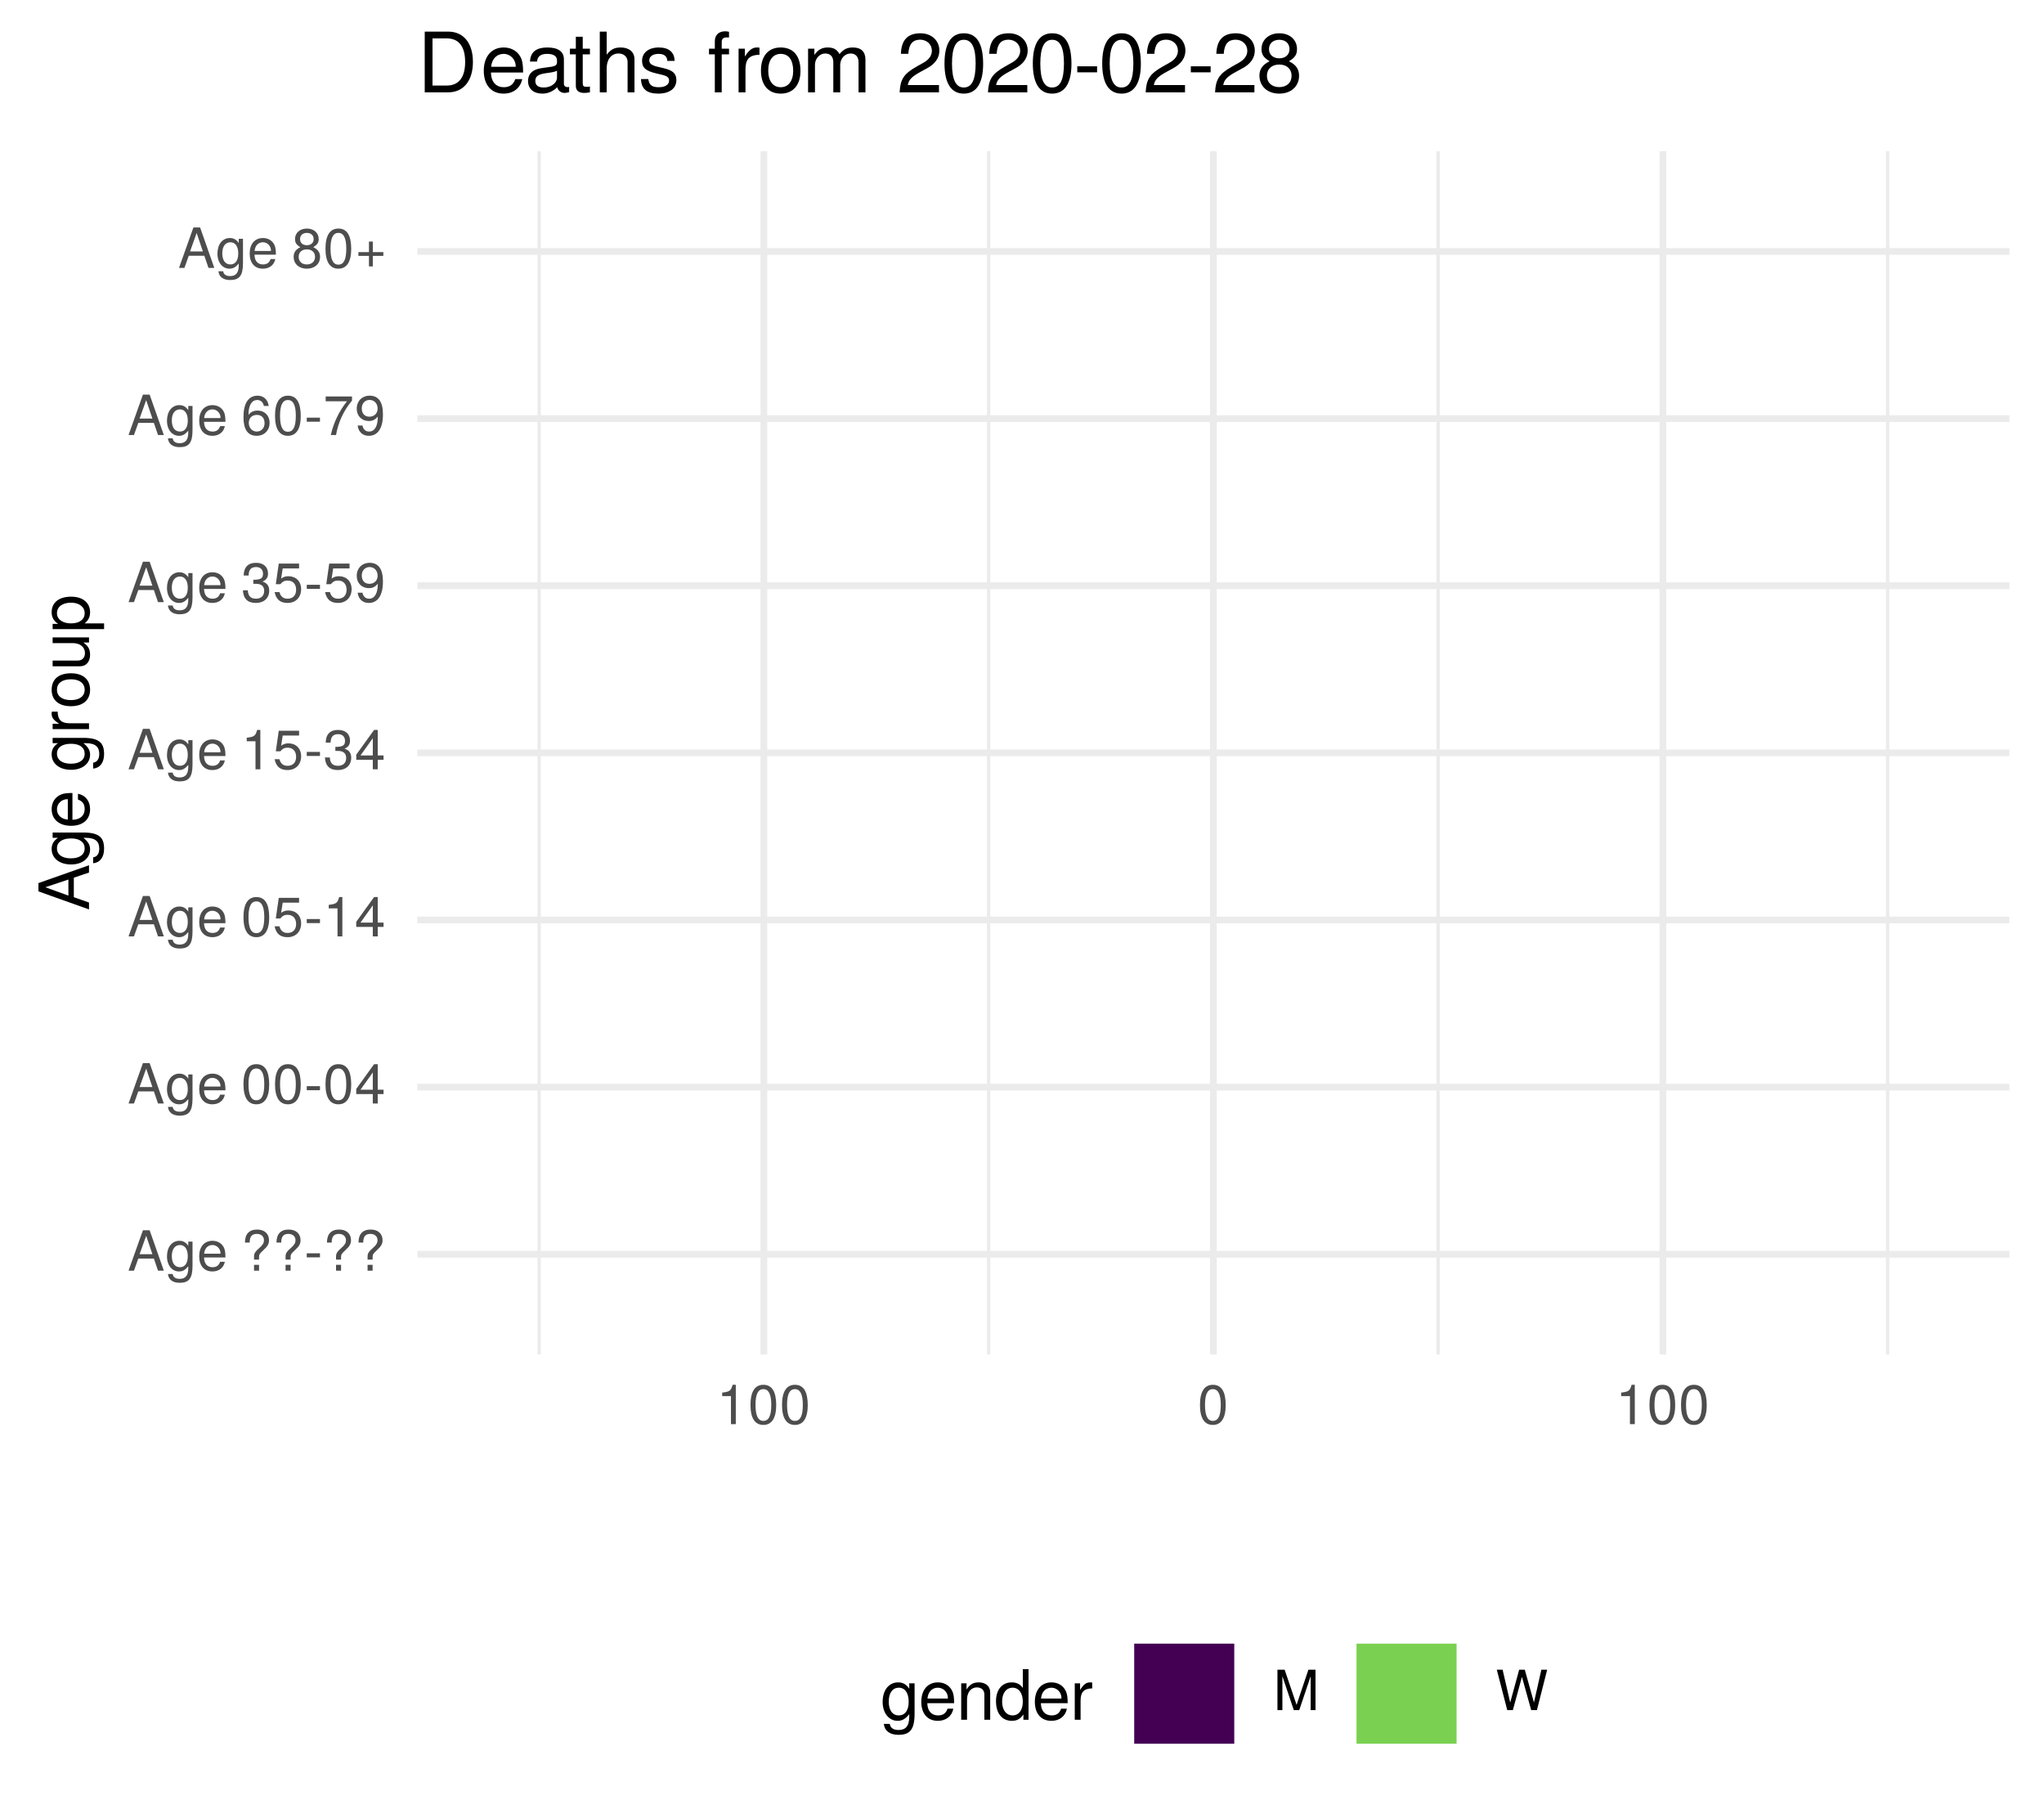
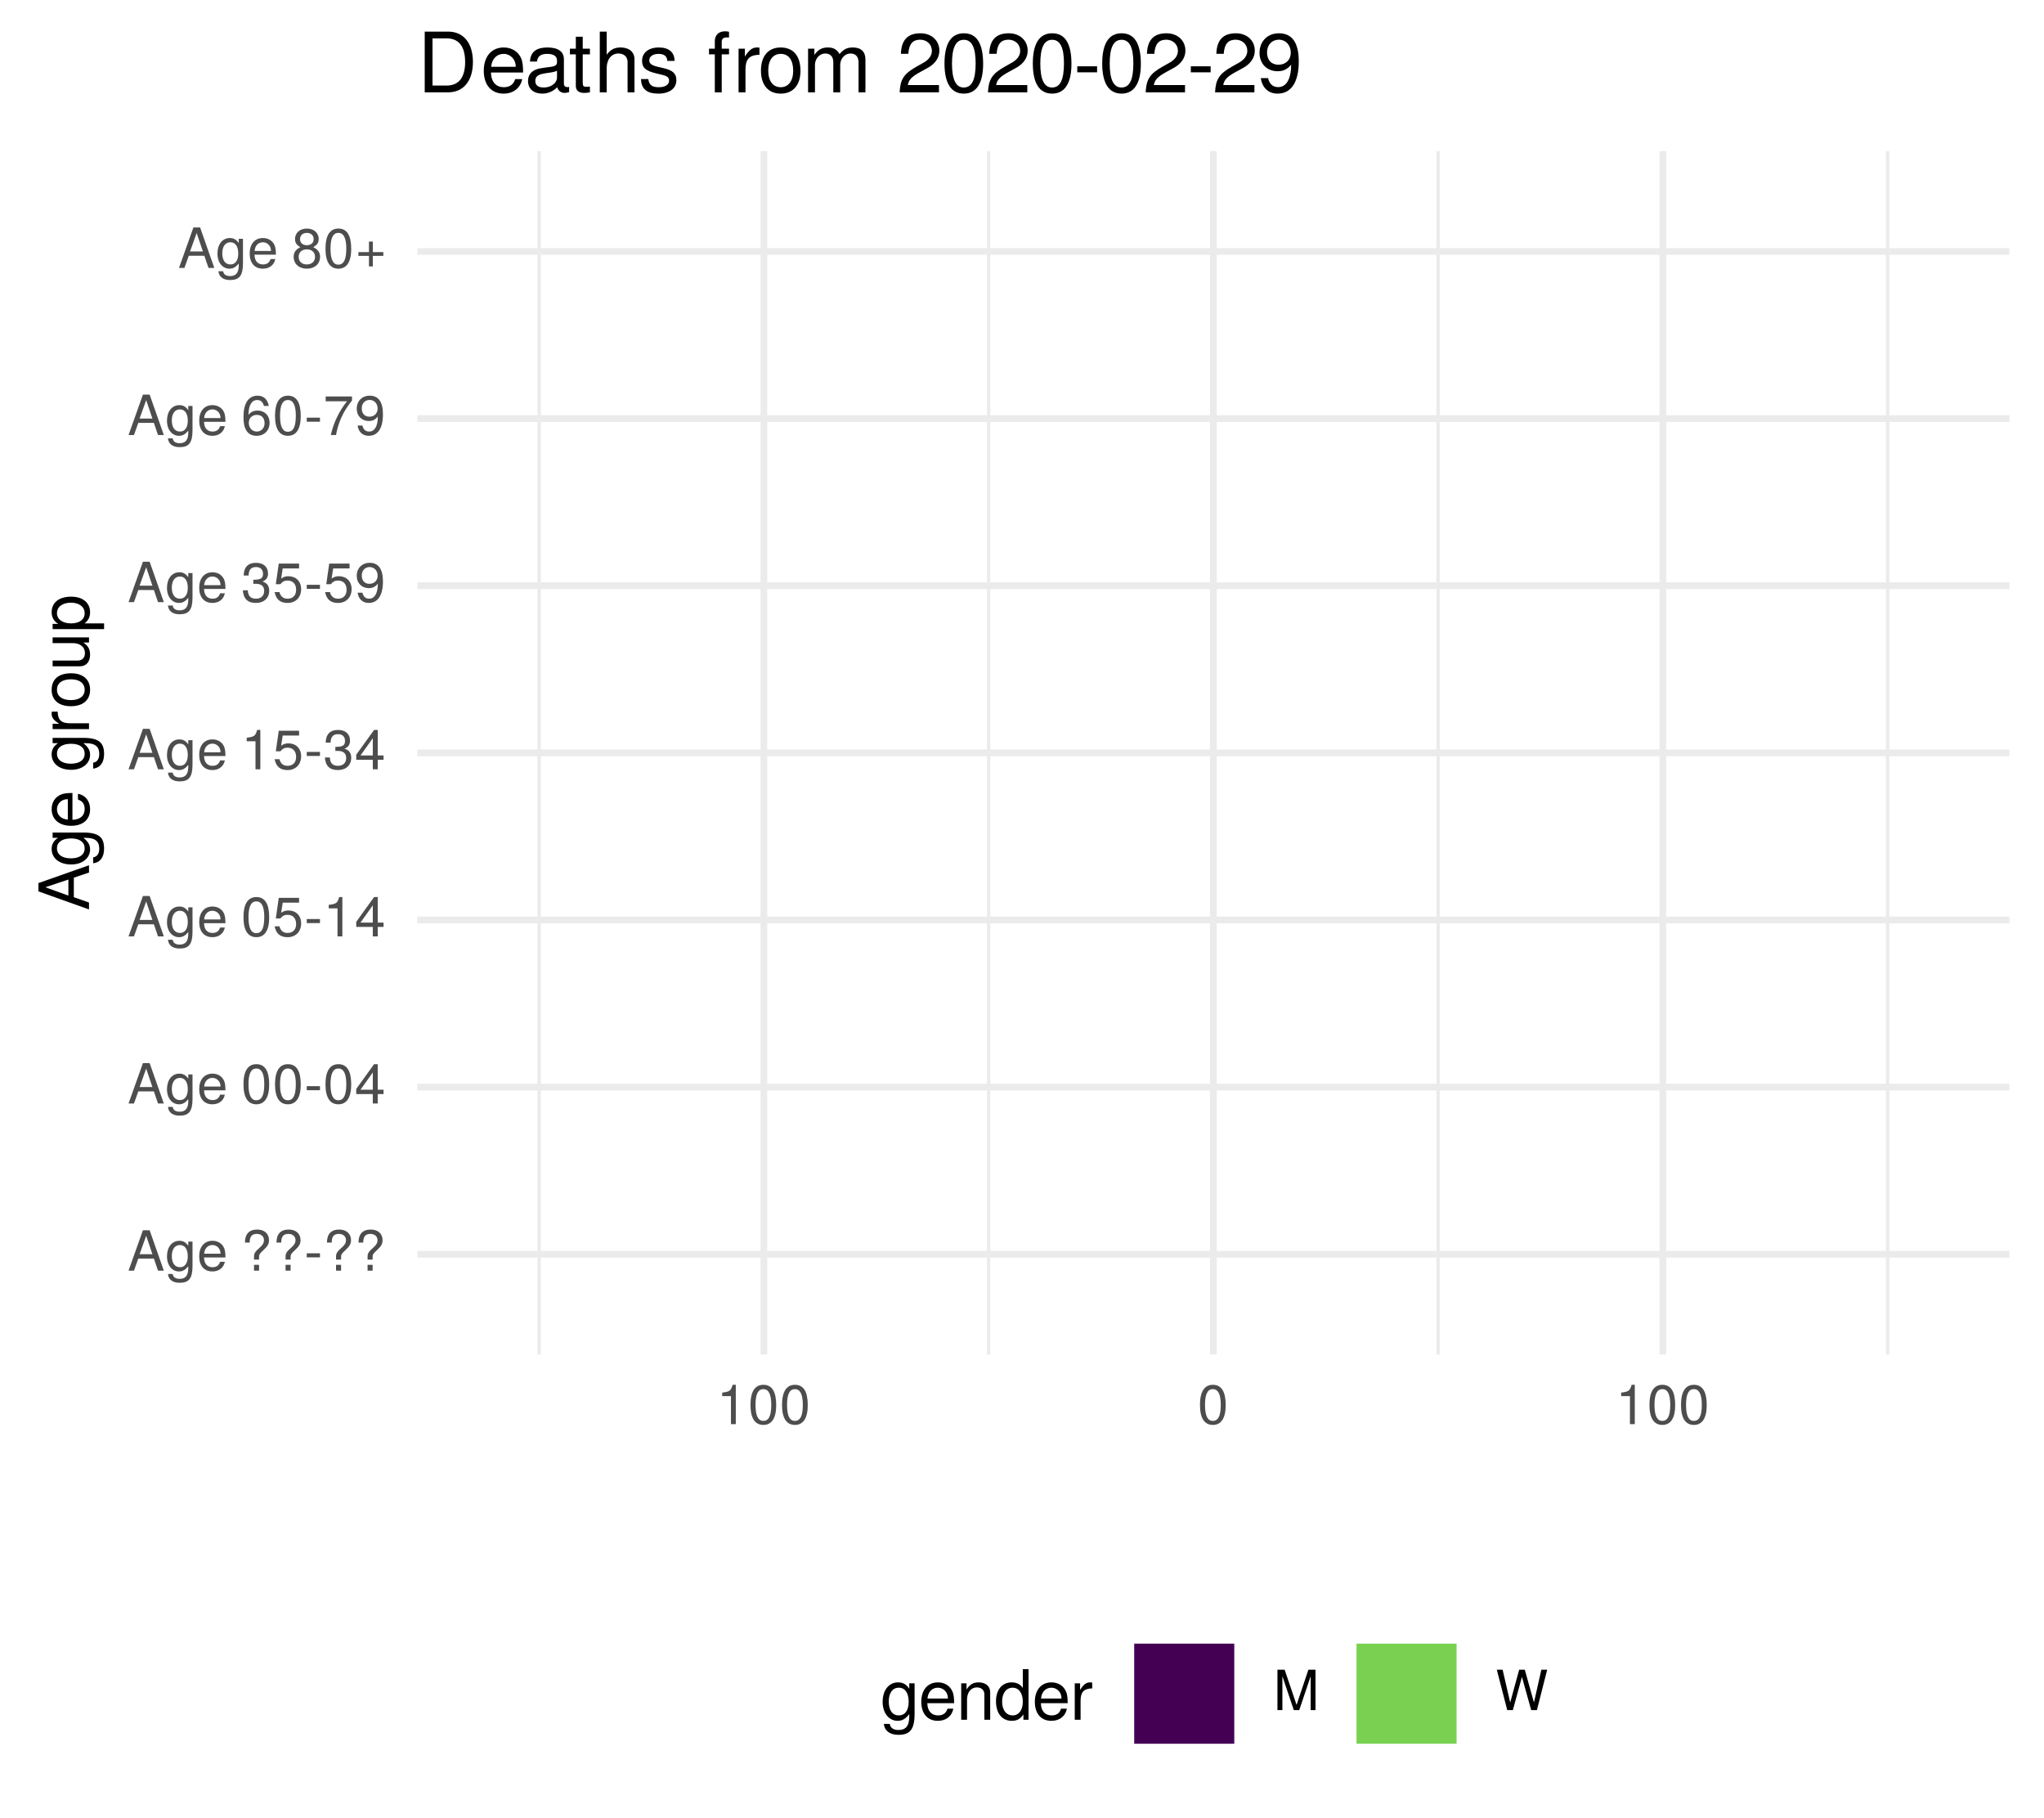
<svg xmlns="http://www.w3.org/2000/svg" xmlns:xlink="http://www.w3.org/1999/xlink" width="324pt" height="288pt" viewBox="0 0 324 288" version="1.1">
  <defs>
    <g>
      <symbol overflow="visible" id="glyph0-0">
        <path style="stroke:none;" d="" />
      </symbol>
      <symbol overflow="visible" id="glyph0-1">
        <path style="stroke:none;" d="M 5.75 0 L 3.5 -6.406 L 2.438 -6.406 L 0.156 0 L 1.016 0 L 1.703 -1.922 L 4.172 -1.922 L 4.828 0 Z M 3.938 -2.609 L 1.906 -2.609 L 2.953 -5.531 Z M 3.938 -2.609 " />
      </symbol>
      <symbol overflow="visible" id="glyph0-2">
        <path style="stroke:none;" d="M 4.297 -0.75 L 4.297 -4.609 L 3.625 -4.609 L 3.625 -3.938 C 3.25 -4.484 2.812 -4.734 2.219 -4.734 C 1.047 -4.734 0.25 -3.75 0.25 -2.266 C 0.25 -0.812 1.078 0.125 2.156 0.125 C 2.734 0.125 3.141 -0.109 3.625 -0.688 L 3.625 -0.391 C 3.625 0.828 3.125 1.297 2.266 1.297 C 1.688 1.297 1.234 1.094 1.156 0.531 L 0.406 0.531 C 0.484 1.406 1.156 1.922 2.25 1.922 C 3.688 1.922 4.297 1.281 4.297 -0.75 Z M 3.547 -2.281 C 3.547 -1.172 3.078 -0.547 2.312 -0.547 C 1.5 -0.547 1.016 -1.188 1.016 -2.312 C 1.016 -3.406 1.516 -4.062 2.297 -4.062 C 3.094 -4.062 3.547 -3.391 3.547 -2.281 Z M 3.547 -2.281 " />
      </symbol>
      <symbol overflow="visible" id="glyph0-3">
        <path style="stroke:none;" d="M 4.516 -2.094 C 4.516 -2.766 4.453 -3.188 4.328 -3.531 C 4.031 -4.281 3.328 -4.734 2.469 -4.734 C 1.172 -4.734 0.359 -3.797 0.359 -2.281 C 0.359 -0.766 1.156 0.125 2.453 0.125 C 3.5 0.125 4.234 -0.469 4.422 -1.406 L 3.672 -1.406 C 3.469 -0.797 3.062 -0.547 2.469 -0.547 C 1.703 -0.547 1.141 -1.031 1.125 -2.094 Z M 3.734 -2.75 C 3.734 -2.75 3.734 -2.703 3.719 -2.688 L 1.141 -2.688 C 1.203 -3.516 1.719 -4.062 2.453 -4.062 C 3.172 -4.062 3.734 -3.469 3.734 -2.75 Z M 3.734 -2.75 " />
      </symbol>
      <symbol overflow="visible" id="glyph0-4">
        <path style="stroke:none;" d="" />
      </symbol>
      <symbol overflow="visible" id="glyph0-5">
        <path style="stroke:none;" d="M 4.422 -4.828 C 4.422 -5.859 3.688 -6.516 2.547 -6.516 C 1.281 -6.516 0.609 -5.812 0.609 -4.453 L 1.359 -4.453 C 1.359 -5.422 1.719 -5.828 2.5 -5.828 C 3.172 -5.828 3.625 -5.422 3.625 -4.828 C 3.625 -4.422 3.438 -4.078 2.969 -3.672 C 2.453 -3.203 2.453 -3.203 2.297 -3 C 2.109 -2.75 2.047 -2.547 2.047 -2.234 L 2.047 -1.75 L 2.844 -1.75 L 2.844 -2.156 C 2.844 -2.547 2.938 -2.703 3.531 -3.25 C 4.203 -3.859 4.422 -4.25 4.422 -4.828 Z M 2.844 0 L 2.844 -0.922 L 2.047 -0.922 L 2.047 0 Z M 2.844 0 " />
      </symbol>
      <symbol overflow="visible" id="glyph0-6">
        <path style="stroke:none;" d="M 2.5 -2.109 L 2.5 -2.75 L 0.406 -2.75 L 0.406 -2.109 Z M 2.5 -2.109 " />
      </symbol>
      <symbol overflow="visible" id="glyph0-7">
        <path style="stroke:none;" d="M 4.453 -3 C 4.453 -5.156 3.781 -6.234 2.422 -6.234 C 1.078 -6.234 0.375 -5.141 0.375 -3.047 C 0.375 -0.953 1.078 0.125 2.422 0.125 C 3.734 0.125 4.453 -0.953 4.453 -3 Z M 3.672 -3.062 C 3.672 -1.297 3.266 -0.516 2.406 -0.516 C 1.578 -0.516 1.172 -1.344 1.172 -3.047 C 1.172 -4.75 1.578 -5.547 2.422 -5.547 C 3.25 -5.547 3.672 -4.734 3.672 -3.062 Z M 3.672 -3.062 " />
      </symbol>
      <symbol overflow="visible" id="glyph0-8">
        <path style="stroke:none;" d="M 4.578 -1.5 L 4.578 -2.188 L 3.656 -2.188 L 3.656 -6.234 L 3.078 -6.234 L 0.25 -2.312 L 0.25 -1.5 L 2.875 -1.5 L 2.875 0 L 3.656 0 L 3.656 -1.5 Z M 2.875 -2.188 L 0.922 -2.188 L 2.875 -4.922 Z M 2.875 -2.188 " />
      </symbol>
      <symbol overflow="visible" id="glyph0-9">
        <path style="stroke:none;" d="M 4.516 -2.062 C 4.516 -3.297 3.688 -4.109 2.5 -4.109 C 2.062 -4.109 1.703 -4 1.344 -3.734 L 1.594 -5.344 L 4.188 -5.344 L 4.188 -6.109 L 0.969 -6.109 L 0.5 -2.844 L 1.219 -2.844 C 1.578 -3.266 1.875 -3.422 2.359 -3.422 C 3.188 -3.422 3.719 -2.891 3.719 -1.969 C 3.719 -1.062 3.203 -0.547 2.359 -0.547 C 1.688 -0.547 1.266 -0.891 1.078 -1.594 L 0.312 -1.594 C 0.562 -0.359 1.266 0.125 2.375 0.125 C 3.641 0.125 4.516 -0.75 4.516 -2.062 Z M 4.516 -2.062 " />
      </symbol>
      <symbol overflow="visible" id="glyph0-10">
        <path style="stroke:none;" d="M 3.047 0 L 3.047 -6.234 L 2.547 -6.234 C 2.266 -5.281 2.094 -5.141 0.891 -5 L 0.891 -4.438 L 2.281 -4.438 L 2.281 0 Z M 3.047 0 " />
      </symbol>
      <symbol overflow="visible" id="glyph0-11">
        <path style="stroke:none;" d="M 4.453 -1.812 C 4.453 -2.562 4.141 -3.016 3.391 -3.266 C 3.969 -3.5 4.266 -3.891 4.266 -4.516 C 4.266 -5.594 3.547 -6.234 2.359 -6.234 C 1.109 -6.234 0.438 -5.547 0.406 -4.219 L 1.188 -4.219 C 1.203 -5.141 1.578 -5.562 2.375 -5.562 C 3.062 -5.562 3.469 -5.156 3.469 -4.5 C 3.469 -3.828 3.188 -3.547 1.938 -3.547 L 1.938 -2.906 L 2.359 -2.906 C 3.219 -2.906 3.656 -2.5 3.656 -1.797 C 3.656 -1.016 3.172 -0.547 2.359 -0.547 C 1.516 -0.547 1.109 -0.969 1.062 -1.875 L 0.281 -1.875 C 0.375 -0.5 1.062 0.125 2.344 0.125 C 3.625 0.125 4.453 -0.641 4.453 -1.812 Z M 4.453 -1.812 " />
      </symbol>
      <symbol overflow="visible" id="glyph0-12">
        <path style="stroke:none;" d="M 4.484 -3.266 C 4.484 -5.219 3.797 -6.234 2.375 -6.234 C 1.188 -6.234 0.328 -5.391 0.328 -4.172 C 0.328 -3.016 1.125 -2.219 2.25 -2.219 C 2.844 -2.219 3.266 -2.438 3.672 -2.922 C 3.672 -1.406 3.172 -0.547 2.281 -0.547 C 1.734 -0.547 1.359 -0.891 1.234 -1.5 L 0.469 -1.5 C 0.609 -0.469 1.281 0.125 2.234 0.125 C 3.688 0.125 4.484 -1.109 4.484 -3.266 Z M 3.641 -4.188 C 3.641 -3.422 3.094 -2.906 2.344 -2.906 C 1.594 -2.906 1.125 -3.391 1.125 -4.234 C 1.125 -5.016 1.656 -5.562 2.359 -5.562 C 3.094 -5.562 3.641 -5 3.641 -4.188 Z M 3.641 -4.188 " />
      </symbol>
      <symbol overflow="visible" id="glyph0-13">
        <path style="stroke:none;" d="M 4.516 -1.938 C 4.516 -3.094 3.719 -3.875 2.609 -3.875 C 1.984 -3.875 1.5 -3.641 1.172 -3.188 C 1.172 -4.703 1.672 -5.547 2.562 -5.547 C 3.109 -5.547 3.484 -5.203 3.609 -4.609 L 4.375 -4.609 C 4.234 -5.625 3.562 -6.234 2.609 -6.234 C 1.156 -6.234 0.375 -5.016 0.375 -2.844 C 0.375 -0.891 1.047 0.125 2.469 0.125 C 3.656 0.125 4.516 -0.719 4.516 -1.938 Z M 3.719 -1.875 C 3.719 -1.094 3.188 -0.547 2.484 -0.547 C 1.766 -0.547 1.219 -1.125 1.219 -1.922 C 1.219 -2.688 1.734 -3.188 2.5 -3.188 C 3.25 -3.188 3.719 -2.703 3.719 -1.875 Z M 3.719 -1.875 " />
      </symbol>
      <symbol overflow="visible" id="glyph0-14">
        <path style="stroke:none;" d="M 4.578 -5.453 L 4.578 -6.109 L 0.406 -6.109 L 0.406 -5.344 L 3.781 -5.344 C 2.531 -3.781 1.656 -1.953 1.219 0 L 2.047 0 C 2.391 -2.016 3.266 -3.891 4.578 -5.453 Z M 4.578 -5.453 " />
      </symbol>
      <symbol overflow="visible" id="glyph0-15">
        <path style="stroke:none;" d="M 4.516 -1.766 C 4.516 -2.453 4.156 -2.938 3.438 -3.281 C 4.078 -3.672 4.297 -3.984 4.297 -4.578 C 4.297 -5.547 3.531 -6.234 2.422 -6.234 C 1.312 -6.234 0.547 -5.547 0.547 -4.578 C 0.547 -4 0.75 -3.672 1.391 -3.281 C 0.672 -2.938 0.328 -2.453 0.328 -1.766 C 0.328 -0.625 1.188 0.125 2.422 0.125 C 3.656 0.125 4.516 -0.625 4.516 -1.766 Z M 3.5 -4.562 C 3.5 -3.969 3.062 -3.594 2.422 -3.594 C 1.766 -3.594 1.344 -3.969 1.344 -4.562 C 1.344 -5.156 1.766 -5.547 2.422 -5.547 C 3.078 -5.547 3.5 -5.156 3.5 -4.562 Z M 3.719 -1.75 C 3.719 -1.016 3.188 -0.547 2.406 -0.547 C 1.641 -0.547 1.125 -1.016 1.125 -1.75 C 1.125 -2.484 1.641 -2.938 2.422 -2.938 C 3.188 -2.938 3.719 -2.484 3.719 -1.75 Z M 3.719 -1.75 " />
      </symbol>
      <symbol overflow="visible" id="glyph0-16">
        <path style="stroke:none;" d="M 4.547 -1.906 L 4.547 -2.5 L 2.875 -2.5 L 2.875 -4.172 L 2.266 -4.172 L 2.266 -2.5 L 0.594 -2.5 L 0.594 -1.906 L 2.266 -1.906 L 2.266 -0.234 L 2.875 -0.234 L 2.875 -1.906 Z M 4.547 -1.906 " />
      </symbol>
      <symbol overflow="visible" id="glyph0-17">
        <path style="stroke:none;" d="M 6.688 0 L 6.688 -6.406 L 5.562 -6.406 L 3.688 -0.828 L 1.797 -6.406 L 0.656 -6.406 L 0.656 0 L 1.438 0 L 1.438 -5.375 L 3.25 0 L 4.109 0 L 5.922 -5.375 L 5.922 0 Z M 6.688 0 " />
      </symbol>
      <symbol overflow="visible" id="glyph0-18">
        <path style="stroke:none;" d="M 8.172 -6.406 L 7.25 -6.406 L 6.078 -1.203 L 4.625 -6.406 L 3.734 -6.406 L 2.312 -1.203 L 1.109 -6.406 L 0.188 -6.406 L 1.844 0 L 2.734 0 L 4.172 -5.266 L 5.641 0 L 6.547 0 Z M 8.172 -6.406 " />
      </symbol>
      <symbol overflow="visible" id="glyph1-0">
        <path style="stroke:none;" d="" />
      </symbol>
      <symbol overflow="visible" id="glyph1-1">
        <path style="stroke:none;" d="M 0 -7.188 L -8.016 -4.359 L -8.016 -3.047 L 0 -0.188 L 0 -1.281 L -2.406 -2.125 L -2.406 -5.219 L 0 -6.031 Z M -3.266 -4.922 L -3.266 -2.375 L -6.922 -3.703 Z M -3.266 -4.922 " />
      </symbol>
      <symbol overflow="visible" id="glyph1-2">
        <path style="stroke:none;" d="M -0.953 -5.375 L -5.766 -5.375 L -5.766 -4.531 L -4.922 -4.531 C -5.609 -4.062 -5.922 -3.516 -5.922 -2.766 C -5.922 -1.312 -4.703 -0.312 -2.828 -0.312 C -1.016 -0.312 0.172 -1.344 0.172 -2.688 C 0.172 -3.422 -0.141 -3.922 -0.875 -4.531 L -0.484 -4.531 C 1.047 -4.531 1.625 -3.906 1.625 -2.844 C 1.625 -2.109 1.359 -1.547 0.656 -1.438 L 0.656 -0.5 C 1.75 -0.609 2.391 -1.453 2.391 -2.812 C 2.391 -4.609 1.594 -5.375 -0.953 -5.375 Z M -2.844 -4.438 C -1.469 -4.438 -0.688 -3.844 -0.688 -2.875 C -0.688 -1.875 -1.484 -1.281 -2.875 -1.281 C -4.266 -1.281 -5.078 -1.891 -5.078 -2.875 C -5.078 -3.859 -4.25 -4.438 -2.844 -4.438 Z M -2.844 -4.438 " />
      </symbol>
      <symbol overflow="visible" id="glyph1-3">
        <path style="stroke:none;" d="M -2.625 -5.641 C -3.453 -5.641 -3.984 -5.578 -4.406 -5.406 C -5.359 -5.031 -5.922 -4.156 -5.922 -3.078 C -5.922 -1.469 -4.734 -0.438 -2.844 -0.438 C -0.953 -0.438 0.172 -1.438 0.172 -3.062 C 0.172 -4.375 -0.578 -5.297 -1.75 -5.516 L -1.75 -4.594 C -0.984 -4.344 -0.688 -3.828 -0.688 -3.094 C -0.688 -2.141 -1.297 -1.422 -2.625 -1.391 Z M -3.438 -4.656 C -3.438 -4.656 -3.391 -4.656 -3.359 -4.656 L -3.359 -1.422 C -4.391 -1.5 -5.078 -2.141 -5.078 -3.062 C -5.078 -3.969 -4.328 -4.656 -3.438 -4.656 Z M -3.438 -4.656 " />
      </symbol>
      <symbol overflow="visible" id="glyph1-4">
        <path style="stroke:none;" d="" />
      </symbol>
      <symbol overflow="visible" id="glyph1-5">
        <path style="stroke:none;" d="M -4.969 -3.531 L -5.891 -3.531 C -5.922 -3.375 -5.922 -3.297 -5.922 -3.172 C -5.922 -2.578 -5.578 -2.141 -4.719 -1.609 L -5.766 -1.609 L -5.766 -0.766 L 0 -0.766 L 0 -1.688 L -2.984 -1.688 C -4.297 -1.688 -4.938 -2.109 -4.969 -3.531 Z M -4.969 -3.531 " />
      </symbol>
      <symbol overflow="visible" id="glyph1-6">
        <path style="stroke:none;" d="M -2.844 -5.609 C -4.828 -5.609 -5.922 -4.656 -5.922 -2.984 C -5.922 -1.375 -4.812 -0.391 -2.875 -0.391 C -0.953 -0.391 0.172 -1.359 0.172 -3 C 0.172 -4.625 -0.953 -5.609 -2.844 -5.609 Z M -2.844 -4.656 C -1.5 -4.656 -0.688 -4.016 -0.688 -3 C -0.688 -1.984 -1.484 -1.359 -2.875 -1.359 C -4.266 -1.359 -5.078 -1.984 -5.078 -3 C -5.078 -4.031 -4.281 -4.656 -2.844 -4.656 Z M -2.844 -4.656 " />
      </symbol>
      <symbol overflow="visible" id="glyph1-7">
        <path style="stroke:none;" d="M 0 -5.297 L -5.766 -5.297 L -5.766 -4.391 L -2.578 -4.391 C -1.406 -4.391 -0.641 -3.766 -0.641 -2.812 C -0.641 -2.094 -1.078 -1.625 -1.766 -1.625 L -5.766 -1.625 L -5.766 -0.719 L -1.406 -0.719 C -0.453 -0.719 0.172 -1.438 0.172 -2.547 C 0.172 -3.406 -0.125 -3.938 -0.891 -4.484 L 0 -4.484 Z M 0 -5.297 " />
      </symbol>
      <symbol overflow="visible" id="glyph1-8">
        <path style="stroke:none;" d="M -2.828 -5.75 C -4.766 -5.75 -5.922 -4.812 -5.922 -3.281 C -5.922 -2.5 -5.578 -1.875 -4.891 -1.438 L -5.766 -1.438 L -5.766 -0.609 L 2.391 -0.609 L 2.391 -1.516 L -0.688 -1.516 C -0.094 -2 0.172 -2.547 0.172 -3.281 C 0.172 -4.781 -0.984 -5.75 -2.828 -5.75 Z M -2.844 -4.797 C -1.547 -4.797 -0.688 -4.125 -0.688 -3.125 C -0.688 -2.156 -1.484 -1.516 -2.844 -1.516 C -4.188 -1.516 -5.078 -2.156 -5.078 -3.125 C -5.078 -4.141 -4.219 -4.797 -2.844 -4.797 Z M -2.844 -4.797 " />
      </symbol>
      <symbol overflow="visible" id="glyph2-0">
        <path style="stroke:none;" d="" />
      </symbol>
      <symbol overflow="visible" id="glyph2-1">
        <path style="stroke:none;" d="M 5.375 -0.953 L 5.375 -5.766 L 4.531 -5.766 L 4.531 -4.922 C 4.062 -5.609 3.516 -5.922 2.766 -5.922 C 1.312 -5.922 0.312 -4.703 0.312 -2.828 C 0.312 -1.016 1.344 0.172 2.688 0.172 C 3.422 0.172 3.922 -0.141 4.531 -0.875 L 4.531 -0.484 C 4.531 1.047 3.906 1.625 2.844 1.625 C 2.109 1.625 1.547 1.359 1.438 0.656 L 0.5 0.656 C 0.609 1.75 1.453 2.391 2.812 2.391 C 4.609 2.391 5.375 1.594 5.375 -0.953 Z M 4.438 -2.844 C 4.438 -1.469 3.844 -0.688 2.875 -0.688 C 1.875 -0.688 1.281 -1.484 1.281 -2.875 C 1.281 -4.266 1.891 -5.078 2.875 -5.078 C 3.859 -5.078 4.438 -4.25 4.438 -2.844 Z M 4.438 -2.844 " />
      </symbol>
      <symbol overflow="visible" id="glyph2-2">
        <path style="stroke:none;" d="M 5.641 -2.625 C 5.641 -3.453 5.578 -3.984 5.406 -4.406 C 5.031 -5.359 4.156 -5.922 3.078 -5.922 C 1.469 -5.922 0.438 -4.734 0.438 -2.844 C 0.438 -0.953 1.438 0.172 3.062 0.172 C 4.375 0.172 5.297 -0.578 5.516 -1.75 L 4.594 -1.75 C 4.344 -0.984 3.828 -0.688 3.094 -0.688 C 2.141 -0.688 1.422 -1.297 1.391 -2.625 Z M 4.656 -3.438 C 4.656 -3.438 4.656 -3.391 4.656 -3.359 L 1.422 -3.359 C 1.5 -4.391 2.141 -5.078 3.062 -5.078 C 3.969 -5.078 4.656 -4.328 4.656 -3.438 Z M 4.656 -3.438 " />
      </symbol>
      <symbol overflow="visible" id="glyph2-3">
        <path style="stroke:none;" d="M 5.359 0 L 5.359 -4.359 C 5.359 -5.312 4.641 -5.922 3.531 -5.922 C 2.672 -5.922 2.125 -5.594 1.609 -4.797 L 1.609 -5.766 L 0.766 -5.766 L 0.766 0 L 1.688 0 L 1.688 -3.172 C 1.688 -4.359 2.328 -5.125 3.25 -5.125 C 3.984 -5.125 4.438 -4.688 4.438 -4 L 4.438 0 Z M 5.359 0 " />
      </symbol>
      <symbol overflow="visible" id="glyph2-4">
        <path style="stroke:none;" d="M 5.438 0 L 5.438 -8.016 L 4.531 -8.016 L 4.531 -5.031 C 4.141 -5.625 3.531 -5.922 2.766 -5.922 C 1.266 -5.922 0.281 -4.781 0.281 -2.938 C 0.281 -0.984 1.25 0.172 2.797 0.172 C 3.594 0.172 4.141 -0.125 4.625 -0.844 L 4.625 0 Z M 4.531 -2.859 C 4.531 -1.531 3.891 -0.688 2.922 -0.688 C 1.906 -0.688 1.25 -1.547 1.25 -2.875 C 1.25 -4.219 1.906 -5.078 2.922 -5.078 C 3.906 -5.078 4.531 -4.188 4.531 -2.859 Z M 4.531 -2.859 " />
      </symbol>
      <symbol overflow="visible" id="glyph2-5">
        <path style="stroke:none;" d="M 3.531 -4.969 L 3.531 -5.891 C 3.375 -5.922 3.297 -5.922 3.172 -5.922 C 2.578 -5.922 2.141 -5.578 1.609 -4.719 L 1.609 -5.766 L 0.766 -5.766 L 0.766 0 L 1.688 0 L 1.688 -2.984 C 1.688 -4.297 2.109 -4.938 3.531 -4.969 Z M 3.531 -4.969 " />
      </symbol>
      <symbol overflow="visible" id="glyph3-0">
        <path style="stroke:none;" d="" />
      </symbol>
      <symbol overflow="visible" id="glyph3-1">
        <path style="stroke:none;" d="M 8.812 -4.812 C 8.812 -7.797 7.328 -9.625 4.891 -9.625 L 1.172 -9.625 L 1.172 0 L 4.891 0 C 7.312 0 8.812 -1.828 8.812 -4.812 Z M 7.578 -4.812 C 7.578 -2.375 6.578 -1.078 4.672 -1.078 L 2.406 -1.078 L 2.406 -8.547 L 4.672 -8.547 C 6.578 -8.547 7.578 -7.266 7.578 -4.812 Z M 7.578 -4.812 " />
      </symbol>
      <symbol overflow="visible" id="glyph3-2">
        <path style="stroke:none;" d="M 6.766 -3.141 C 6.766 -4.141 6.688 -4.781 6.5 -5.297 C 6.047 -6.438 4.984 -7.109 3.703 -7.109 C 1.766 -7.109 0.531 -5.688 0.531 -3.422 C 0.531 -1.156 1.734 0.203 3.672 0.203 C 5.25 0.203 6.344 -0.703 6.625 -2.094 L 5.516 -2.094 C 5.219 -1.188 4.594 -0.812 3.703 -0.812 C 2.562 -0.812 1.703 -1.562 1.672 -3.141 Z M 5.594 -4.125 C 5.594 -4.125 5.594 -4.062 5.578 -4.047 L 1.703 -4.047 C 1.797 -5.266 2.578 -6.094 3.688 -6.094 C 4.766 -6.094 5.594 -5.203 5.594 -4.125 Z M 5.594 -4.125 " />
      </symbol>
      <symbol overflow="visible" id="glyph3-3">
        <path style="stroke:none;" d="M 7.062 -0.031 L 7.062 -0.859 C 6.938 -0.828 6.891 -0.828 6.828 -0.828 C 6.438 -0.828 6.234 -1.031 6.234 -1.375 L 6.234 -5.234 C 6.234 -6.453 5.328 -7.109 3.625 -7.109 C 1.953 -7.109 0.922 -6.469 0.859 -4.875 L 1.969 -4.875 C 2.062 -5.719 2.562 -6.094 3.594 -6.094 C 4.578 -6.094 5.141 -5.734 5.141 -5.062 L 5.141 -4.781 C 5.141 -4.312 4.859 -4.125 3.984 -4.016 C 2.422 -3.812 2.188 -3.766 1.766 -3.594 C 0.969 -3.266 0.547 -2.641 0.547 -1.797 C 0.547 -0.547 1.422 0.203 2.828 0.203 C 3.703 0.203 4.562 -0.172 5.172 -0.812 C 5.297 -0.297 5.766 0.094 6.312 0.094 C 6.531 0.094 6.703 0.062 7.062 -0.031 Z M 5.141 -2.391 C 5.141 -1.406 4.125 -0.766 3.062 -0.766 C 2.203 -0.766 1.703 -1.062 1.703 -1.828 C 1.703 -2.547 2.188 -2.859 3.359 -3.031 C 4.531 -3.188 4.766 -3.25 5.141 -3.422 Z M 5.141 -2.391 " />
      </symbol>
      <symbol overflow="visible" id="glyph3-4">
        <path style="stroke:none;" d="M 3.359 0 L 3.359 -0.922 C 3.203 -0.891 3.031 -0.875 2.828 -0.875 C 2.344 -0.875 2.219 -1 2.219 -1.484 L 2.219 -6.016 L 3.359 -6.016 L 3.359 -6.922 L 2.219 -6.922 L 2.219 -8.812 L 1.125 -8.812 L 1.125 -6.922 L 0.188 -6.922 L 0.188 -6.016 L 1.125 -6.016 L 1.125 -1 C 1.125 -0.297 1.594 0.094 2.453 0.094 C 2.719 0.094 2.984 0.062 3.359 0 Z M 3.359 0 " />
      </symbol>
      <symbol overflow="visible" id="glyph3-5">
        <path style="stroke:none;" d="M 6.422 0 L 6.422 -5.234 C 6.422 -6.391 5.578 -7.109 4.234 -7.109 C 3.266 -7.109 2.672 -6.812 2.016 -5.969 L 2.016 -9.625 L 0.922 -9.625 L 0.922 0 L 2.016 0 L 2.016 -3.812 C 2.016 -5.234 2.766 -6.156 3.891 -6.156 C 4.672 -6.156 5.328 -5.703 5.328 -4.797 L 5.328 0 Z M 6.422 0 " />
      </symbol>
      <symbol overflow="visible" id="glyph3-6">
        <path style="stroke:none;" d="M 6.062 -1.938 C 6.062 -2.969 5.484 -3.484 4.109 -3.812 L 3.047 -4.062 C 2.156 -4.281 1.766 -4.562 1.766 -5.062 C 1.766 -5.688 2.344 -6.094 3.234 -6.094 C 4.125 -6.094 4.594 -5.719 4.625 -4.984 L 5.781 -4.984 C 5.766 -6.344 4.875 -7.109 3.281 -7.109 C 1.656 -7.109 0.625 -6.281 0.625 -5 C 0.625 -3.922 1.172 -3.406 2.812 -3.016 L 3.844 -2.766 C 4.609 -2.578 4.906 -2.344 4.906 -1.844 C 4.906 -1.203 4.266 -0.812 3.297 -0.812 C 2.312 -0.812 1.75 -1.062 1.609 -2.109 L 0.453 -2.109 C 0.5 -0.516 1.406 0.203 3.203 0.203 C 4.953 0.203 6.062 -0.609 6.062 -1.938 Z M 6.062 -1.938 " />
      </symbol>
      <symbol overflow="visible" id="glyph3-7">
        <path style="stroke:none;" d="" />
      </symbol>
      <symbol overflow="visible" id="glyph3-8">
        <path style="stroke:none;" d="M 3.406 -6.016 L 3.406 -6.922 L 2.25 -6.922 L 2.25 -8 C 2.25 -8.469 2.516 -8.703 3.031 -8.703 C 3.109 -8.703 3.156 -8.703 3.406 -8.688 L 3.406 -9.594 C 3.156 -9.656 3.016 -9.672 2.781 -9.672 C 1.766 -9.672 1.156 -9.078 1.156 -8.094 L 1.156 -6.922 L 0.234 -6.922 L 0.234 -6.016 L 1.156 -6.016 L 1.156 0 L 2.25 0 L 2.25 -6.016 Z M 3.406 -6.016 " />
      </symbol>
      <symbol overflow="visible" id="glyph3-9">
        <path style="stroke:none;" d="M 4.234 -5.953 L 4.234 -7.078 C 4.047 -7.109 3.969 -7.109 3.812 -7.109 C 3.109 -7.109 2.562 -6.688 1.922 -5.672 L 1.922 -6.922 L 0.922 -6.922 L 0.922 0 L 2.016 0 L 2.016 -3.594 C 2.016 -5.156 2.531 -5.922 4.234 -5.953 Z M 4.234 -5.953 " />
      </symbol>
      <symbol overflow="visible" id="glyph3-10">
        <path style="stroke:none;" d="M 6.734 -3.406 C 6.734 -5.797 5.578 -7.109 3.594 -7.109 C 1.656 -7.109 0.469 -5.781 0.469 -3.453 C 0.469 -1.141 1.641 0.203 3.609 0.203 C 5.547 0.203 6.734 -1.141 6.734 -3.406 Z M 5.578 -3.422 C 5.578 -1.797 4.812 -0.812 3.609 -0.812 C 2.375 -0.812 1.625 -1.781 1.625 -3.453 C 1.625 -5.125 2.375 -6.094 3.609 -6.094 C 4.844 -6.094 5.578 -5.141 5.578 -3.422 Z M 5.578 -3.422 " />
      </symbol>
      <symbol overflow="visible" id="glyph3-11">
        <path style="stroke:none;" d="M 10.031 0 L 10.031 -5.188 C 10.031 -6.438 9.344 -7.109 8.047 -7.109 C 7.125 -7.109 6.578 -6.844 5.922 -6.062 C 5.516 -6.797 4.969 -7.109 4.062 -7.109 C 3.141 -7.109 2.531 -6.766 1.938 -5.938 L 1.938 -6.922 L 0.938 -6.922 L 0.938 0 L 2.031 0 L 2.031 -4.344 C 2.031 -5.344 2.766 -6.156 3.656 -6.156 C 4.469 -6.156 4.938 -5.656 4.938 -4.766 L 4.938 0 L 6.031 0 L 6.031 -4.344 C 6.031 -5.344 6.766 -6.156 7.672 -6.156 C 8.469 -6.156 8.938 -5.641 8.938 -4.766 L 8.938 0 Z M 10.031 0 " />
      </symbol>
      <symbol overflow="visible" id="glyph3-12">
        <path style="stroke:none;" d="M 6.75 -6.609 C 6.75 -8.203 5.516 -9.359 3.75 -9.359 C 1.828 -9.359 0.719 -8.391 0.656 -6.109 L 1.828 -6.109 C 1.922 -7.688 2.562 -8.344 3.703 -8.344 C 4.766 -8.344 5.562 -7.594 5.562 -6.594 C 5.562 -5.844 5.125 -5.219 4.297 -4.734 L 3.078 -4.047 C 1.125 -2.938 0.547 -2.062 0.453 0 L 6.688 0 L 6.688 -1.156 L 1.75 -1.156 C 1.875 -1.922 2.297 -2.406 3.453 -3.078 L 4.766 -3.797 C 6.078 -4.484 6.75 -5.469 6.75 -6.609 Z M 6.75 -6.609 " />
      </symbol>
      <symbol overflow="visible" id="glyph3-13">
        <path style="stroke:none;" d="M 6.688 -4.5 C 6.688 -7.75 5.672 -9.359 3.625 -9.359 C 1.609 -9.359 0.562 -7.719 0.562 -4.578 C 0.562 -1.422 1.625 0.203 3.625 0.203 C 5.609 0.203 6.688 -1.422 6.688 -4.5 Z M 5.5 -4.609 C 5.5 -1.953 4.891 -0.766 3.609 -0.766 C 2.375 -0.766 1.75 -2 1.75 -4.562 C 1.75 -7.125 2.375 -8.328 3.625 -8.328 C 4.891 -8.328 5.5 -7.109 5.5 -4.609 Z M 5.5 -4.609 " />
      </symbol>
      <symbol overflow="visible" id="glyph3-14">
        <path style="stroke:none;" d="M 3.75 -3.172 L 3.75 -4.125 L 0.609 -4.125 L 0.609 -3.172 Z M 3.75 -3.172 " />
      </symbol>
      <symbol overflow="visible" id="glyph3-15">
-         <path style="stroke:none;" d="M 6.766 -2.641 C 6.766 -3.688 6.25 -4.406 5.156 -4.922 C 6.125 -5.5 6.438 -5.984 6.438 -6.859 C 6.438 -8.328 5.297 -9.359 3.625 -9.359 C 1.984 -9.359 0.812 -8.328 0.812 -6.859 C 0.812 -6 1.141 -5.516 2.094 -4.922 C 1.016 -4.406 0.484 -3.688 0.484 -2.656 C 0.484 -0.938 1.781 0.203 3.625 0.203 C 5.484 0.203 6.766 -0.938 6.766 -2.641 Z M 5.25 -6.844 C 5.25 -5.969 4.609 -5.391 3.625 -5.391 C 2.656 -5.391 2 -5.969 2 -6.859 C 2 -7.75 2.656 -8.328 3.625 -8.328 C 4.625 -8.328 5.25 -7.75 5.25 -6.844 Z M 5.578 -2.625 C 5.578 -1.516 4.797 -0.828 3.609 -0.828 C 2.469 -0.828 1.672 -1.531 1.672 -2.625 C 1.672 -3.719 2.469 -4.406 3.625 -4.406 C 4.797 -4.406 5.578 -3.719 5.578 -2.625 Z M 5.578 -2.625 " />
+         <path style="stroke:none;" d="M 6.719 -4.891 C 6.719 -7.828 5.703 -9.359 3.562 -9.359 C 1.781 -9.359 0.5 -8.094 0.5 -6.266 C 0.5 -4.516 1.688 -3.344 3.375 -3.344 C 4.266 -3.344 4.906 -3.656 5.516 -4.391 C 5.5 -2.094 4.766 -0.828 3.438 -0.828 C 2.609 -0.828 2.047 -1.344 1.859 -2.25 L 0.703 -2.25 C 0.922 -0.719 1.922 0.203 3.359 0.203 C 5.547 0.203 6.719 -1.656 6.719 -4.891 Z M 5.453 -6.281 C 5.453 -5.141 4.641 -4.375 3.516 -4.375 C 2.391 -4.375 1.688 -5.094 1.688 -6.344 C 1.688 -7.531 2.484 -8.344 3.547 -8.344 C 4.641 -8.344 5.453 -7.5 5.453 -6.281 Z M 5.453 -6.281 " />
      </symbol>
    </g>
    <clipPath id="clip1">
      <path d="M 85 23.957 L 86 23.957 L 86 214.648 L 85 214.648 Z M 85 23.957 " />
    </clipPath>
    <clipPath id="clip2">
      <path d="M 156 23.957 L 157 23.957 L 157 214.648 L 156 214.648 Z M 156 23.957 " />
    </clipPath>
    <clipPath id="clip3">
      <path d="M 227 23.957 L 229 23.957 L 229 214.648 L 227 214.648 Z M 227 23.957 " />
    </clipPath>
    <clipPath id="clip4">
      <path d="M 298 23.957 L 300 23.957 L 300 214.648 L 298 214.648 Z M 298 23.957 " />
    </clipPath>
    <clipPath id="clip5">
      <path d="M 66.152 198 L 318.523 198 L 318.523 200 L 66.152 200 Z M 66.152 198 " />
    </clipPath>
    <clipPath id="clip6">
      <path d="M 66.152 171 L 318.523 171 L 318.523 173 L 66.152 173 Z M 66.152 171 " />
    </clipPath>
    <clipPath id="clip7">
      <path d="M 66.152 145 L 318.523 145 L 318.523 147 L 66.152 147 Z M 66.152 145 " />
    </clipPath>
    <clipPath id="clip8">
      <path d="M 66.152 118 L 318.523 118 L 318.523 120 L 66.152 120 Z M 66.152 118 " />
    </clipPath>
    <clipPath id="clip9">
      <path d="M 66.152 92 L 318.523 92 L 318.523 94 L 66.152 94 Z M 66.152 92 " />
    </clipPath>
    <clipPath id="clip10">
      <path d="M 66.152 65 L 318.523 65 L 318.523 67 L 66.152 67 Z M 66.152 65 " />
    </clipPath>
    <clipPath id="clip11">
      <path d="M 66.152 39 L 318.523 39 L 318.523 41 L 66.152 41 Z M 66.152 39 " />
    </clipPath>
    <clipPath id="clip12">
      <path d="M 120 23.957 L 122 23.957 L 122 214.648 L 120 214.648 Z M 120 23.957 " />
    </clipPath>
    <clipPath id="clip13">
      <path d="M 191 23.957 L 193 23.957 L 193 214.648 L 191 214.648 Z M 191 23.957 " />
    </clipPath>
    <clipPath id="clip14">
      <path d="M 263 23.957 L 265 23.957 L 265 214.648 L 263 214.648 Z M 263 23.957 " />
    </clipPath>
  </defs>
-   <g id="surface2416">
+   <g id="surface2426">
    <rect x="0" y="0" width="324" height="288" style="fill:rgb(100%,100%,100%);fill-opacity:1;stroke:none;" />
    <g clip-path="url(#clip1)" clip-rule="nonzero">
      <path style="fill:none;stroke-width:0.533;stroke-linecap:butt;stroke-linejoin:round;stroke:rgb(92.157%,92.157%,92.157%);stroke-opacity:1;stroke-miterlimit:10;" d="M 85.461 214.652 L 85.461 23.957 " />
    </g>
    <g clip-path="url(#clip2)" clip-rule="nonzero">
      <path style="fill:none;stroke-width:0.533;stroke-linecap:butt;stroke-linejoin:round;stroke:rgb(92.157%,92.157%,92.157%);stroke-opacity:1;stroke-miterlimit:10;" d="M 156.711 214.652 L 156.711 23.957 " />
    </g>
    <g clip-path="url(#clip3)" clip-rule="nonzero">
      <path style="fill:none;stroke-width:0.533;stroke-linecap:butt;stroke-linejoin:round;stroke:rgb(92.157%,92.157%,92.157%);stroke-opacity:1;stroke-miterlimit:10;" d="M 227.961 214.652 L 227.961 23.957 " />
    </g>
    <g clip-path="url(#clip4)" clip-rule="nonzero">
      <path style="fill:none;stroke-width:0.533;stroke-linecap:butt;stroke-linejoin:round;stroke:rgb(92.157%,92.157%,92.157%);stroke-opacity:1;stroke-miterlimit:10;" d="M 299.211 214.652 L 299.211 23.957 " />
    </g>
    <g clip-path="url(#clip5)" clip-rule="nonzero">
      <path style="fill:none;stroke-width:1.067;stroke-linecap:butt;stroke-linejoin:round;stroke:rgb(92.157%,92.157%,92.157%);stroke-opacity:1;stroke-miterlimit:10;" d="M 66.152 198.762 L 318.52 198.762 " />
    </g>
    <g clip-path="url(#clip6)" clip-rule="nonzero">
      <path style="fill:none;stroke-width:1.067;stroke-linecap:butt;stroke-linejoin:round;stroke:rgb(92.157%,92.157%,92.157%);stroke-opacity:1;stroke-miterlimit:10;" d="M 66.152 172.273 L 318.52 172.273 " />
    </g>
    <g clip-path="url(#clip7)" clip-rule="nonzero">
      <path style="fill:none;stroke-width:1.067;stroke-linecap:butt;stroke-linejoin:round;stroke:rgb(92.157%,92.157%,92.157%);stroke-opacity:1;stroke-miterlimit:10;" d="M 66.152 145.789 L 318.52 145.789 " />
    </g>
    <g clip-path="url(#clip8)" clip-rule="nonzero">
      <path style="fill:none;stroke-width:1.067;stroke-linecap:butt;stroke-linejoin:round;stroke:rgb(92.157%,92.157%,92.157%);stroke-opacity:1;stroke-miterlimit:10;" d="M 66.152 119.305 L 318.52 119.305 " />
    </g>
    <g clip-path="url(#clip9)" clip-rule="nonzero">
      <path style="fill:none;stroke-width:1.067;stroke-linecap:butt;stroke-linejoin:round;stroke:rgb(92.157%,92.157%,92.157%);stroke-opacity:1;stroke-miterlimit:10;" d="M 66.152 92.82 L 318.52 92.82 " />
    </g>
    <g clip-path="url(#clip10)" clip-rule="nonzero">
      <path style="fill:none;stroke-width:1.067;stroke-linecap:butt;stroke-linejoin:round;stroke:rgb(92.157%,92.157%,92.157%);stroke-opacity:1;stroke-miterlimit:10;" d="M 66.152 66.336 L 318.52 66.336 " />
    </g>
    <g clip-path="url(#clip11)" clip-rule="nonzero">
      <path style="fill:none;stroke-width:1.067;stroke-linecap:butt;stroke-linejoin:round;stroke:rgb(92.157%,92.157%,92.157%);stroke-opacity:1;stroke-miterlimit:10;" d="M 66.152 39.852 L 318.52 39.852 " />
    </g>
    <g clip-path="url(#clip12)" clip-rule="nonzero">
      <path style="fill:none;stroke-width:1.067;stroke-linecap:butt;stroke-linejoin:round;stroke:rgb(92.157%,92.157%,92.157%);stroke-opacity:1;stroke-miterlimit:10;" d="M 121.086 214.652 L 121.086 23.957 " />
    </g>
    <g clip-path="url(#clip13)" clip-rule="nonzero">
      <path style="fill:none;stroke-width:1.067;stroke-linecap:butt;stroke-linejoin:round;stroke:rgb(92.157%,92.157%,92.157%);stroke-opacity:1;stroke-miterlimit:10;" d="M 192.336 214.652 L 192.336 23.957 " />
    </g>
    <g clip-path="url(#clip14)" clip-rule="nonzero">
      <path style="fill:none;stroke-width:1.067;stroke-linecap:butt;stroke-linejoin:round;stroke:rgb(92.157%,92.157%,92.157%);stroke-opacity:1;stroke-miterlimit:10;" d="M 263.586 214.652 L 263.586 23.957 " />
    </g>
    <g style="fill:rgb(30.196%,30.196%,30.196%);fill-opacity:1;">
      <use xlink:href="#glyph0-1" x="20.219" y="201.364" />
      <use xlink:href="#glyph0-2" x="26.219" y="201.364" />
      <use xlink:href="#glyph0-3" x="31.219" y="201.364" />
      <use xlink:href="#glyph0-4" x="36.219" y="201.364" />
      <use xlink:href="#glyph0-5" x="38.219" y="201.364" />
      <use xlink:href="#glyph0-5" x="43.219" y="201.364" />
      <use xlink:href="#glyph0-6" x="48.219" y="201.364" />
      <use xlink:href="#glyph0-5" x="51.219" y="201.364" />
      <use xlink:href="#glyph0-5" x="56.219" y="201.364" />
    </g>
    <g style="fill:rgb(30.196%,30.196%,30.196%);fill-opacity:1;">
      <use xlink:href="#glyph0-1" x="20.219" y="174.876" />
      <use xlink:href="#glyph0-2" x="26.219" y="174.876" />
      <use xlink:href="#glyph0-3" x="31.219" y="174.876" />
      <use xlink:href="#glyph0-4" x="36.219" y="174.876" />
      <use xlink:href="#glyph0-7" x="38.219" y="174.876" />
      <use xlink:href="#glyph0-7" x="43.219" y="174.876" />
      <use xlink:href="#glyph0-6" x="48.219" y="174.876" />
      <use xlink:href="#glyph0-7" x="51.219" y="174.876" />
      <use xlink:href="#glyph0-8" x="56.219" y="174.876" />
    </g>
    <g style="fill:rgb(30.196%,30.196%,30.196%);fill-opacity:1;">
      <use xlink:href="#glyph0-1" x="20.219" y="148.392" />
      <use xlink:href="#glyph0-2" x="26.219" y="148.392" />
      <use xlink:href="#glyph0-3" x="31.219" y="148.392" />
      <use xlink:href="#glyph0-4" x="36.219" y="148.392" />
      <use xlink:href="#glyph0-7" x="38.219" y="148.392" />
      <use xlink:href="#glyph0-9" x="43.219" y="148.392" />
      <use xlink:href="#glyph0-6" x="48.219" y="148.392" />
      <use xlink:href="#glyph0-10" x="51.219" y="148.392" />
      <use xlink:href="#glyph0-8" x="56.219" y="148.392" />
    </g>
    <g style="fill:rgb(30.196%,30.196%,30.196%);fill-opacity:1;">
      <use xlink:href="#glyph0-1" x="20.219" y="121.907" />
      <use xlink:href="#glyph0-2" x="26.219" y="121.907" />
      <use xlink:href="#glyph0-3" x="31.219" y="121.907" />
      <use xlink:href="#glyph0-4" x="36.219" y="121.907" />
      <use xlink:href="#glyph0-10" x="38.219" y="121.907" />
      <use xlink:href="#glyph0-9" x="43.219" y="121.907" />
      <use xlink:href="#glyph0-6" x="48.219" y="121.907" />
      <use xlink:href="#glyph0-11" x="51.219" y="121.907" />
      <use xlink:href="#glyph0-8" x="56.219" y="121.907" />
    </g>
    <g style="fill:rgb(30.196%,30.196%,30.196%);fill-opacity:1;">
      <use xlink:href="#glyph0-1" x="20.219" y="95.423" />
      <use xlink:href="#glyph0-2" x="26.219" y="95.423" />
      <use xlink:href="#glyph0-3" x="31.219" y="95.423" />
      <use xlink:href="#glyph0-4" x="36.219" y="95.423" />
      <use xlink:href="#glyph0-11" x="38.219" y="95.423" />
      <use xlink:href="#glyph0-9" x="43.219" y="95.423" />
      <use xlink:href="#glyph0-6" x="48.219" y="95.423" />
      <use xlink:href="#glyph0-9" x="51.219" y="95.423" />
      <use xlink:href="#glyph0-12" x="56.219" y="95.423" />
    </g>
    <g style="fill:rgb(30.196%,30.196%,30.196%);fill-opacity:1;">
      <use xlink:href="#glyph0-1" x="20.219" y="68.938" />
      <use xlink:href="#glyph0-2" x="26.219" y="68.938" />
      <use xlink:href="#glyph0-3" x="31.219" y="68.938" />
      <use xlink:href="#glyph0-4" x="36.219" y="68.938" />
      <use xlink:href="#glyph0-13" x="38.219" y="68.938" />
      <use xlink:href="#glyph0-7" x="43.219" y="68.938" />
      <use xlink:href="#glyph0-6" x="48.219" y="68.938" />
      <use xlink:href="#glyph0-14" x="51.219" y="68.938" />
      <use xlink:href="#glyph0-12" x="56.219" y="68.938" />
    </g>
    <g style="fill:rgb(30.196%,30.196%,30.196%);fill-opacity:1;">
      <use xlink:href="#glyph0-1" x="28.219" y="42.454" />
      <use xlink:href="#glyph0-2" x="34.219" y="42.454" />
      <use xlink:href="#glyph0-3" x="39.219" y="42.454" />
      <use xlink:href="#glyph0-4" x="44.219" y="42.454" />
      <use xlink:href="#glyph0-15" x="46.219" y="42.454" />
      <use xlink:href="#glyph0-7" x="51.219" y="42.454" />
      <use xlink:href="#glyph0-16" x="56.219" y="42.454" />
    </g>
    <g style="fill:rgb(30.196%,30.196%,30.196%);fill-opacity:1;">
      <use xlink:href="#glyph0-10" x="113.586" y="225.685" />
      <use xlink:href="#glyph0-7" x="118.586" y="225.685" />
      <use xlink:href="#glyph0-7" x="123.586" y="225.685" />
    </g>
    <g style="fill:rgb(30.196%,30.196%,30.196%);fill-opacity:1;">
      <use xlink:href="#glyph0-7" x="189.836" y="225.685" />
    </g>
    <g style="fill:rgb(30.196%,30.196%,30.196%);fill-opacity:1;">
      <use xlink:href="#glyph0-10" x="256.086" y="225.685" />
      <use xlink:href="#glyph0-7" x="261.086" y="225.685" />
      <use xlink:href="#glyph0-7" x="266.086" y="225.685" />
    </g>
    <g style="fill:rgb(0%,0%,0%);fill-opacity:1;">
      <use xlink:href="#glyph1-1" x="14.108" y="144.305" />
      <use xlink:href="#glyph1-2" x="14.108" y="137.305" />
      <use xlink:href="#glyph1-3" x="14.108" y="131.305" />
      <use xlink:href="#glyph1-4" x="14.108" y="125.305" />
      <use xlink:href="#glyph1-2" x="14.108" y="122.305" />
      <use xlink:href="#glyph1-5" x="14.108" y="116.305" />
      <use xlink:href="#glyph1-6" x="14.108" y="112.305" />
      <use xlink:href="#glyph1-7" x="14.108" y="106.305" />
      <use xlink:href="#glyph1-8" x="14.108" y="100.305" />
    </g>
    <g style="fill:rgb(0%,0%,0%);fill-opacity:1;">
      <use xlink:href="#glyph2-1" x="139.598" y="272.53" />
      <use xlink:href="#glyph2-2" x="145.598" y="272.53" />
      <use xlink:href="#glyph2-3" x="151.598" y="272.53" />
      <use xlink:href="#glyph2-4" x="157.598" y="272.53" />
      <use xlink:href="#glyph2-2" x="163.598" y="272.53" />
      <use xlink:href="#glyph2-5" x="169.598" y="272.53" />
    </g>
    <path style=" stroke:none;fill-rule:nonzero;fill:rgb(26.667%,0.392%,32.941%);fill-opacity:1;" d="M 179.785 276.332 L 195.648 276.332 L 195.648 260.469 L 179.785 260.469 Z M 179.785 276.332 " />
    <path style=" stroke:none;fill-rule:nonzero;fill:rgb(47.843%,81.961%,31.765%);fill-opacity:1;" d="M 215.023 276.332 L 230.887 276.332 L 230.887 260.469 L 215.023 260.469 Z M 215.023 276.332 " />
    <g style="fill:rgb(0%,0%,0%);fill-opacity:1;">
      <use xlink:href="#glyph0-17" x="201.836" y="271.005" />
    </g>
    <g style="fill:rgb(0%,0%,0%);fill-opacity:1;">
      <use xlink:href="#glyph0-18" x="237.074" y="271.005" />
    </g>
    <g style="fill:rgb(0%,0%,0%);fill-opacity:1;">
      <use xlink:href="#glyph3-1" x="66.152" y="14.633" />
      <use xlink:href="#glyph3-2" x="76.152" y="14.633" />
      <use xlink:href="#glyph3-3" x="83.152" y="14.633" />
      <use xlink:href="#glyph3-4" x="90.152" y="14.633" />
      <use xlink:href="#glyph3-5" x="94.152" y="14.633" />
      <use xlink:href="#glyph3-6" x="101.152" y="14.633" />
      <use xlink:href="#glyph3-7" x="108.152" y="14.633" />
      <use xlink:href="#glyph3-8" x="112.152" y="14.633" />
      <use xlink:href="#glyph3-9" x="116.152" y="14.633" />
      <use xlink:href="#glyph3-10" x="120.152" y="14.633" />
      <use xlink:href="#glyph3-11" x="127.152" y="14.633" />
      <use xlink:href="#glyph3-7" x="138.152" y="14.633" />
      <use xlink:href="#glyph3-12" x="142.152" y="14.633" />
      <use xlink:href="#glyph3-13" x="149.152" y="14.633" />
      <use xlink:href="#glyph3-12" x="156.152" y="14.633" />
      <use xlink:href="#glyph3-13" x="163.152" y="14.633" />
      <use xlink:href="#glyph3-14" x="170.152" y="14.633" />
      <use xlink:href="#glyph3-13" x="174.152" y="14.633" />
      <use xlink:href="#glyph3-12" x="181.152" y="14.633" />
      <use xlink:href="#glyph3-14" x="188.152" y="14.633" />
      <use xlink:href="#glyph3-12" x="192.152" y="14.633" />
      <use xlink:href="#glyph3-15" x="199.152" y="14.633" />
    </g>
  </g>
</svg>
